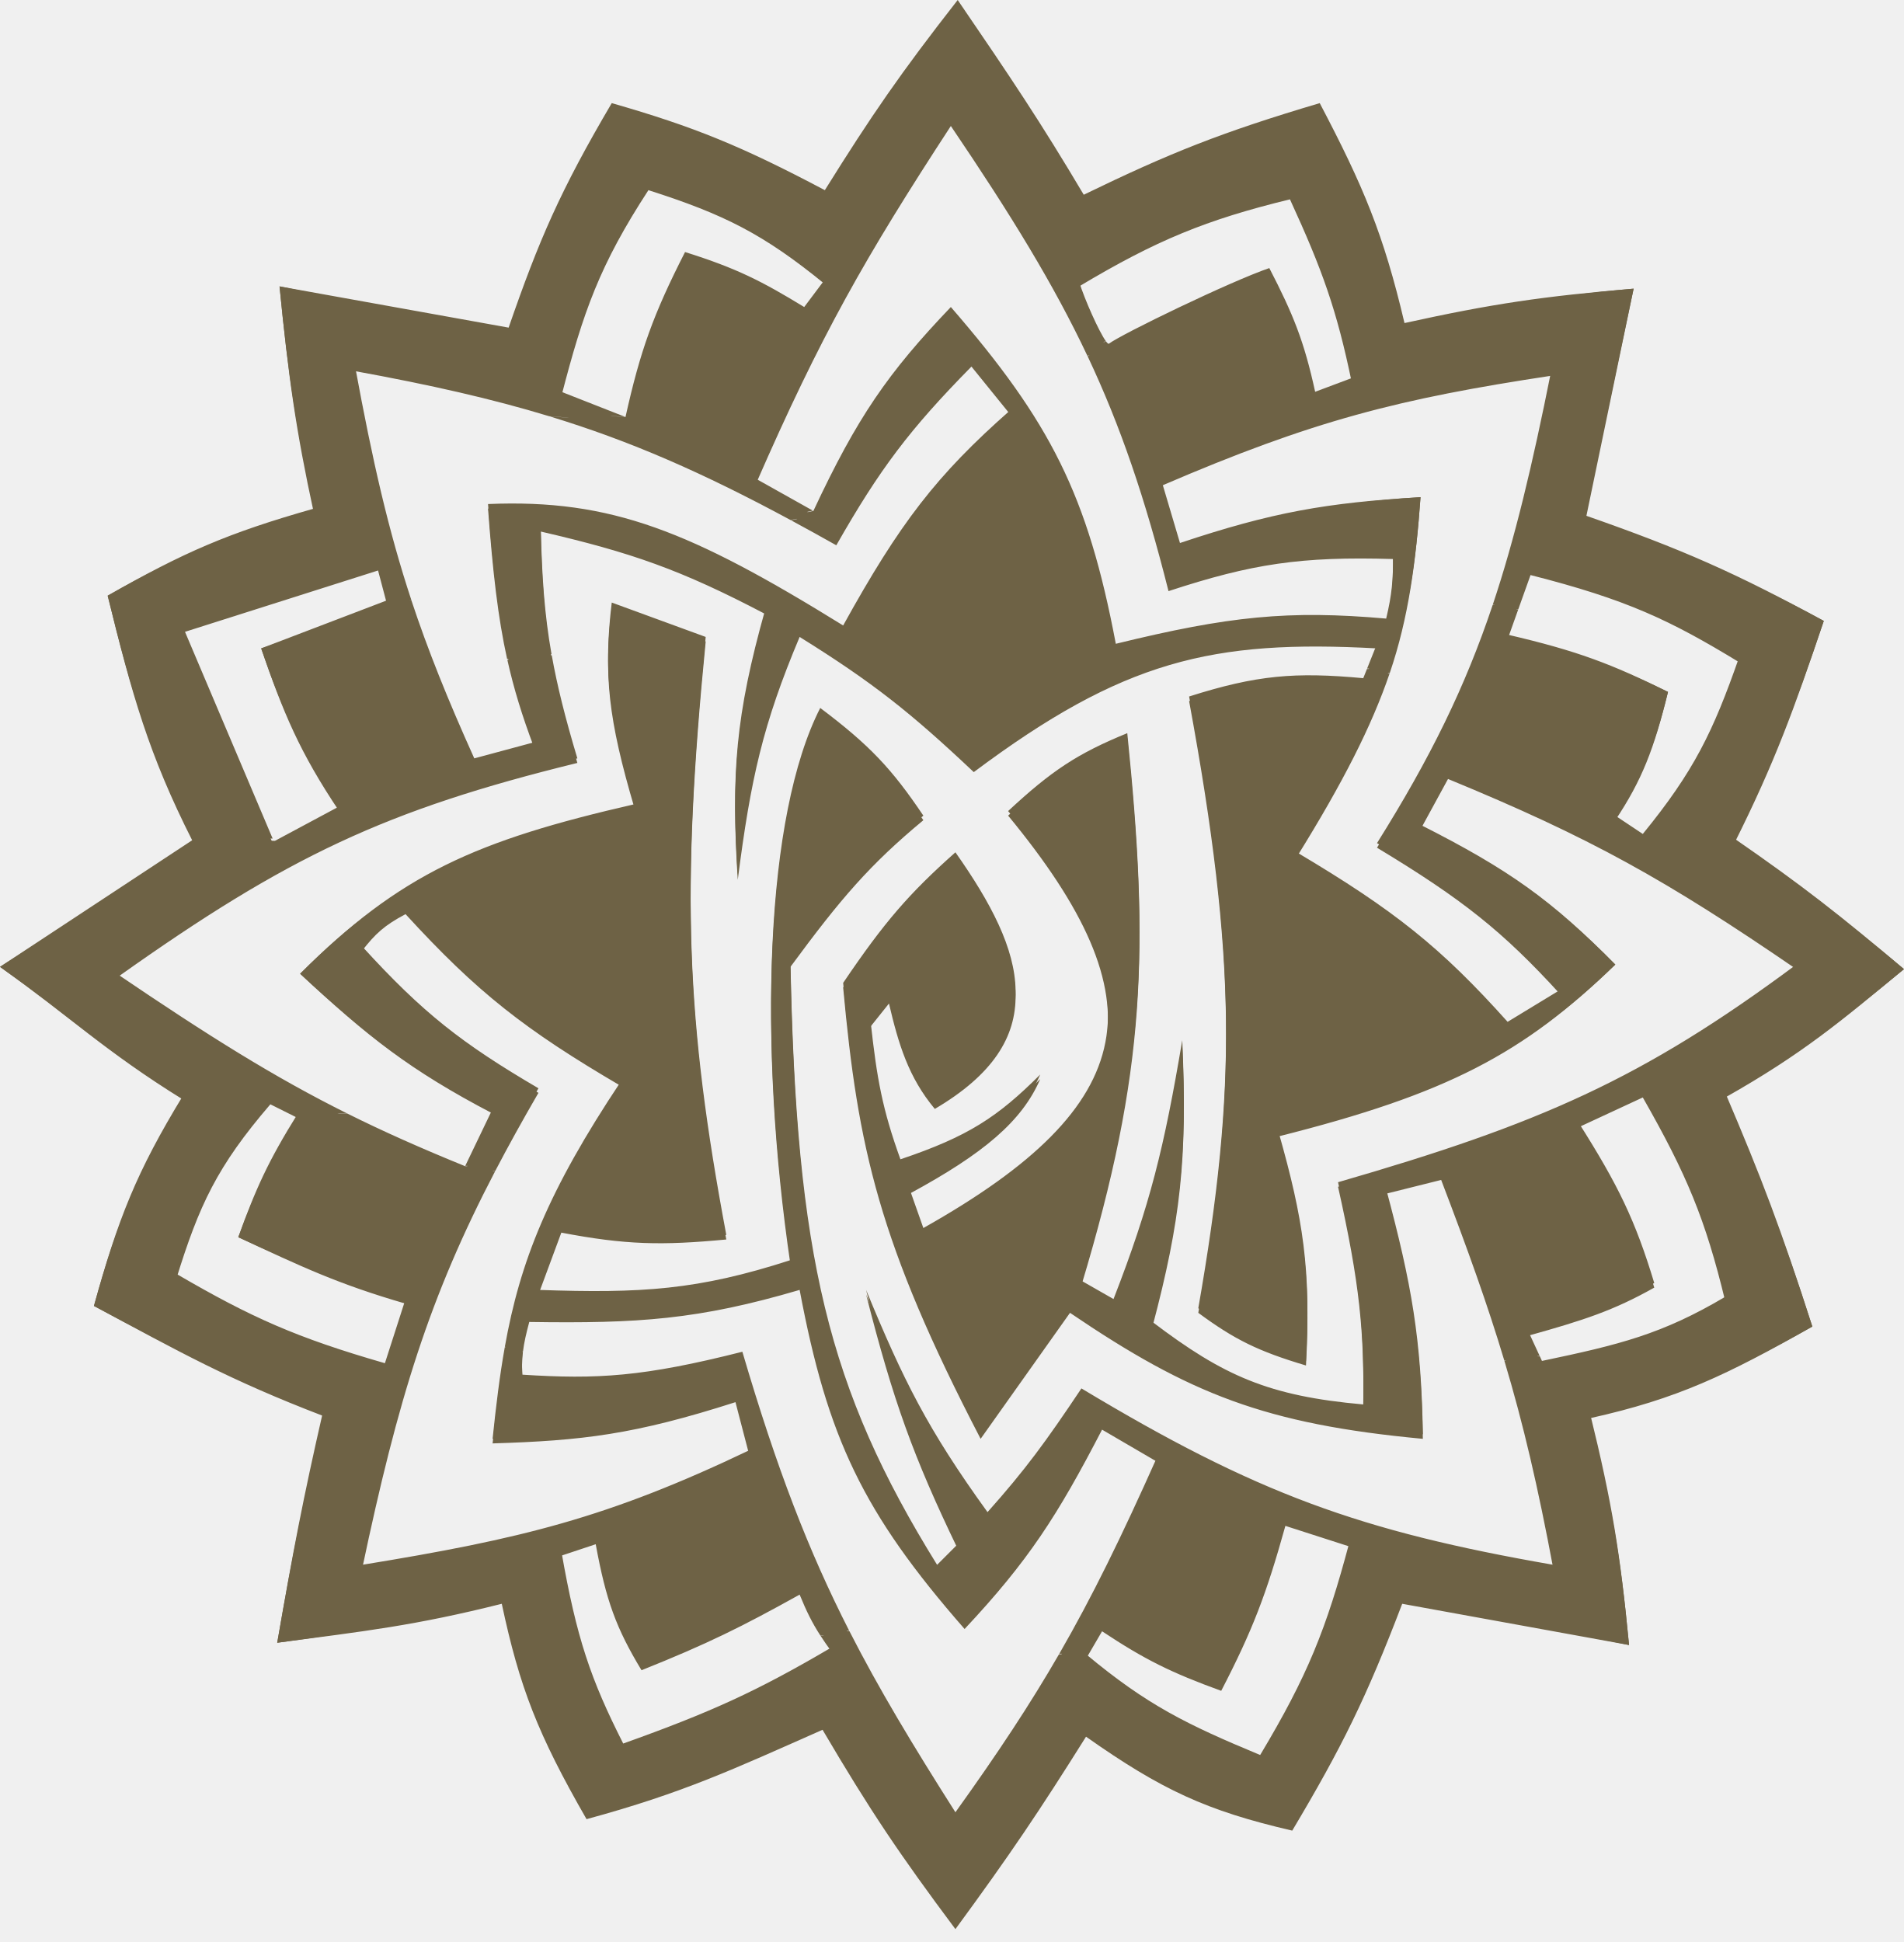
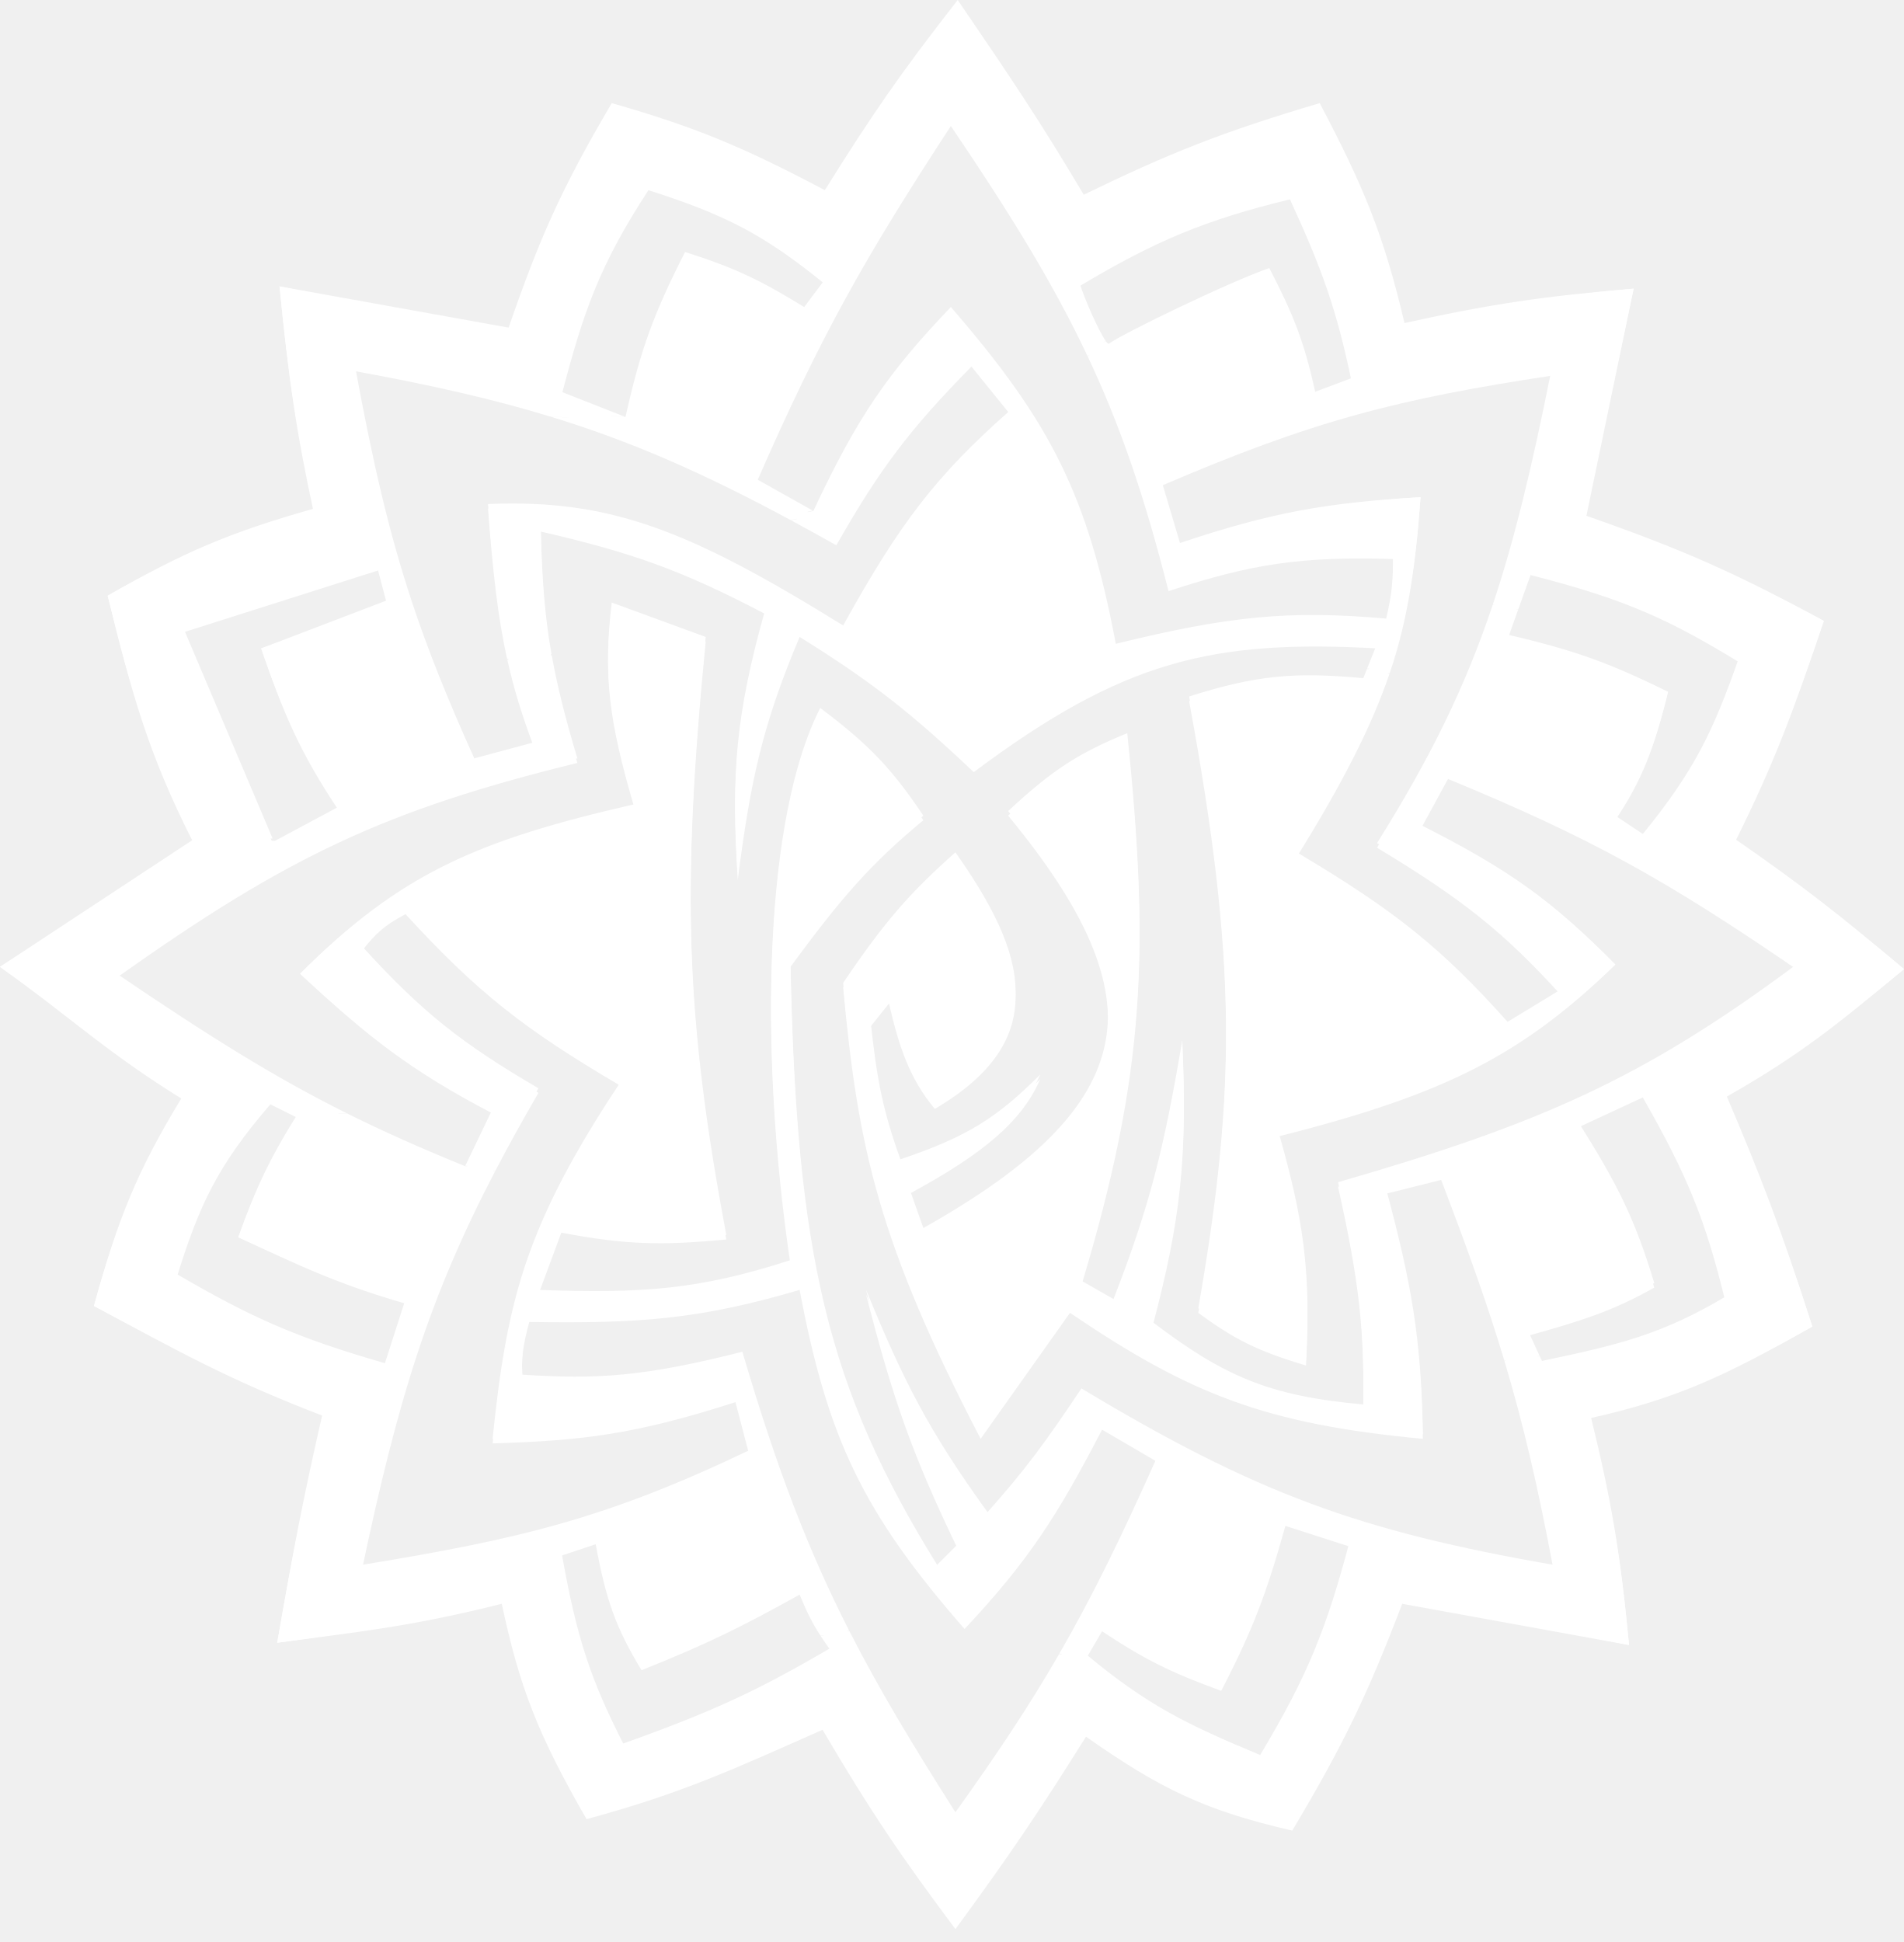
- <svg xmlns="http://www.w3.org/2000/svg" width="50" height="51" viewBox="0 0 50 51" fill="none">
-   <path d="M42.78 43.201L36.823 42.118C35.883 44.581 35.241 45.884 33.935 48.075C31.683 47.553 30.501 47.004 28.52 45.608C27.284 47.577 26.54 48.684 25.09 50.662C23.623 48.697 22.853 47.556 21.601 45.427C19.256 46.463 17.956 47.08 15.403 47.774C14.12 45.541 13.642 44.303 13.177 42.118C10.877 42.695 9.586 42.836 7.28 43.141C7.7 40.715 7.955 39.496 8.484 37.184C6.018 36.238 4.709 35.502 2.467 34.296C3.098 32.012 3.578 30.906 4.813 28.881C2.76 27.611 1.838 26.7 0 25.391L5.114 22.142L7.22 22.202L8.905 21.3C7.867 19.751 7.438 18.716 6.859 17.028L10.168 15.884H10.803C11.232 17.181 11.754 18.482 12.455 20.036L14.019 19.615C13.713 18.803 13.492 18.087 13.323 17.328H14.489C14.632 18.13 14.844 18.977 15.162 20.036C10.119 21.273 7.547 22.497 3.129 25.632C5.558 27.279 7.201 28.406 9.106 29.357L7.814 29.358L7.1 29.001C5.696 30.633 5.227 31.659 4.633 33.574C6.598 34.721 7.785 35.25 10.108 35.921L10.65 34.236C8.87 33.72 7.901 33.258 6.258 32.491C6.717 31.216 7.043 30.624 7.827 29.362H9.118C10.062 29.833 11.057 30.275 12.214 30.746L13.006 30.751C11.281 34.056 10.451 36.73 9.507 41.215C13.682 40.536 15.953 39.986 19.675 38.207L19.314 36.823C16.659 37.675 15.292 37.834 12.936 37.906C13.027 37.027 13.123 36.242 13.256 35.499H13.733C13.706 35.723 13.701 35.944 13.718 36.221C15.68 36.347 16.894 36.279 19.495 35.62C20.4 38.695 21.23 40.846 22.303 42.952L21.545 42.954C21.325 42.614 21.18 42.319 20.999 41.877C19.477 42.724 18.581 43.169 16.847 43.863C16.179 42.757 15.916 42.037 15.644 40.554L14.741 40.854C15.142 43.154 15.517 44.232 16.366 45.909C18.673 45.083 19.877 44.537 21.841 43.382C21.729 43.227 21.633 43.09 21.549 42.96H22.308C23.073 44.461 23.962 45.939 25.09 47.714C26.206 46.157 27.05 44.88 27.811 43.562H28.52C30.125 44.9 31.168 45.41 33.093 46.209C34.333 44.139 34.83 42.908 35.439 40.614L33.755 40.072C33.258 41.858 32.896 42.81 32.07 44.404C30.756 43.926 30.069 43.588 28.941 42.84L28.524 43.555L27.818 43.55C28.688 42.043 29.45 40.482 30.385 38.388L28.941 37.545C27.764 39.815 27.006 40.992 25.331 42.78C22.654 39.721 21.731 37.759 20.999 33.875C18.341 34.657 16.766 34.76 13.899 34.717C13.817 35.023 13.763 35.258 13.734 35.491H13.257C13.657 33.253 14.388 31.4 16.306 28.52C13.781 27.041 12.531 26.062 10.65 24.007C10.092 24.302 9.856 24.523 9.507 24.97C11.106 26.727 12.134 27.524 14.14 28.7C13.723 29.419 13.349 30.094 13.009 30.745L12.218 30.738L12.936 29.242C10.768 28.108 9.651 27.224 7.882 25.572C10.501 22.949 12.512 22.191 16.667 21.239C15.965 18.867 15.853 17.72 16.065 15.945L18.532 16.847C17.877 23.51 18.02 26.935 19.073 32.551C17.38 32.711 16.432 32.694 14.741 32.371L14.14 33.995C16.851 34.09 18.326 34 20.758 33.213C19.907 27.452 20.096 21.54 21.54 18.712C22.835 19.687 23.421 20.31 24.248 21.54C22.846 22.704 22.087 23.585 20.758 25.391C20.908 33.086 21.733 36.577 24.609 41.215L25.15 40.674C23.986 38.26 23.458 36.796 22.744 33.995C23.721 36.365 24.364 37.662 25.933 39.832C26.926 38.719 27.462 37.984 28.399 36.583C32.989 39.343 35.711 40.332 40.794 41.215C40.387 39.039 40.002 37.39 39.507 35.74H40.438L40.493 35.86C42.533 35.434 43.651 35.157 45.307 34.176C44.785 32.013 44.294 30.844 43.141 28.821L41.456 29.603C42.495 31.244 42.943 32.166 43.442 33.815C42.368 34.419 41.593 34.67 40.132 35.078L40.434 35.733H39.505C39.068 34.274 38.544 32.814 37.846 30.987L36.402 31.348C37.078 33.872 37.323 35.282 37.365 37.786C33.225 37.399 31.236 36.606 28.099 34.477L25.752 37.786C23.076 32.638 22.527 30.142 22.142 25.933C23.228 24.327 23.875 23.584 25.09 22.503C26.956 25.15 27.617 27.317 24.549 29.122C23.856 28.292 23.596 27.423 23.345 26.354L22.864 26.956C23.027 28.45 23.173 29.255 23.646 30.566C25.43 29.965 26.201 29.453 27.317 28.339C26.838 29.445 25.834 30.294 23.887 31.348L24.248 32.371C30.024 29.122 30.475 26.273 26.474 21.42C27.618 20.356 28.297 19.909 29.603 19.374C30.173 24.966 30.101 28.11 28.399 33.755L29.242 34.236C30.206 31.757 30.573 30.249 31.047 27.437C31.182 30.422 31.006 32.042 30.265 34.838C32.132 36.255 33.316 36.783 35.8 37.004C35.831 34.967 35.706 33.705 35.138 31.167C40.425 29.639 43.123 28.462 47.172 25.451C43.747 23.102 41.751 21.991 38.026 20.457L37.304 21.781C39.634 22.96 40.759 23.645 42.419 25.331C39.999 27.679 38.008 28.727 33.574 29.844C34.231 32.151 34.426 33.464 34.296 35.86C33.041 35.486 32.421 35.18 31.468 34.477C32.483 28.683 32.475 25.185 31.227 18.412C33.005 17.846 34.008 17.765 35.8 17.93L35.897 17.69H36.491C36.02 19.066 35.275 20.54 34.055 22.503C36.62 24.028 37.839 25 39.591 26.956L40.975 26.113C39.461 24.454 38.401 23.614 36.161 22.262C37.563 20.024 38.474 18.17 39.198 16.011H39.868L39.591 16.787C41.419 17.212 42.324 17.437 43.803 18.171C43.436 19.671 43.121 20.487 42.419 21.54L43.141 22.022C44.486 20.375 44.987 19.336 45.668 17.389C43.858 16.287 42.722 15.745 40.193 15.102L39.87 16.005H39.2C39.78 14.274 40.239 12.346 40.734 9.868C36.735 10.474 34.495 11.038 30.505 12.756L30.987 14.38C33.405 13.572 34.84 13.201 37.304 13.057C37.182 14.755 36.992 16.222 36.495 17.678H35.901L36.161 17.028C31.832 16.791 29.492 17.345 25.572 20.277C23.92 18.718 22.929 17.928 20.999 16.727C20.033 19.022 19.716 20.441 19.374 23.105C19.204 20.439 19.311 18.917 20.096 16.125C17.879 14.962 16.582 14.51 14.2 13.959C14.23 15.256 14.296 16.241 14.484 17.304H13.317C13.076 16.214 12.942 15.034 12.816 13.357C16.06 13.22 18.147 14.074 22.142 16.546C23.631 13.853 24.589 12.604 26.534 10.89L25.511 9.627C23.88 11.284 23.106 12.314 21.962 14.32C21.551 14.089 21.156 13.87 20.772 13.663L21.36 13.538C22.517 11.065 23.32 9.911 24.97 8.183C27.582 11.198 28.561 13.11 29.302 17.028C32.277 16.299 33.837 16.141 36.402 16.366C36.553 15.727 36.587 15.357 36.582 14.681C34.168 14.609 32.877 14.805 30.686 15.524C30.069 13.076 29.427 11.19 28.561 9.354L29.04 9.079C29.078 9.132 29.106 9.157 29.122 9.146C29.456 8.894 32.309 7.511 33.333 7.16C33.962 8.378 34.246 9.078 34.537 10.409L35.499 10.048C35.104 8.138 34.726 7.087 33.875 5.235C31.672 5.772 30.364 6.31 28.339 7.521C28.487 7.997 28.859 8.825 29.037 9.075L28.558 9.349C27.67 7.467 26.546 5.637 24.97 3.309C22.711 6.771 21.558 8.8 19.856 12.696L21.346 13.53L20.763 13.658C18.459 12.416 16.571 11.586 14.44 10.936L16.426 11.071C16.815 9.326 17.155 8.377 17.99 6.739C19.358 7.169 20.015 7.51 21.119 8.183L21.661 7.461C20.044 6.142 19.015 5.63 17.028 4.994C15.747 6.961 15.32 8.174 14.741 10.409L16.416 11.067L14.426 10.932C12.925 10.475 11.301 10.107 9.326 9.747C9.785 12.242 10.203 14.062 10.803 15.882H10.166L9.928 14.982L4.813 16.607L7.16 22.142L5.054 22.082C3.905 19.811 3.47 18.256 2.828 15.644C4.816 14.507 5.996 14.113 8.243 13.478C7.768 11.295 7.575 9.893 7.341 7.521L13.357 8.724C14.156 6.415 14.714 5.123 16.065 2.828C18.231 3.451 19.464 3.954 21.661 5.114C22.888 3.147 23.641 2.052 25.15 0.12C26.559 2.182 27.327 3.325 28.46 5.235C30.728 4.134 32.075 3.595 34.657 2.828C35.805 5.014 36.333 6.268 36.883 8.604C39.202 8.095 40.52 7.782 42.9 7.581L41.637 13.658C44.19 14.55 45.559 15.037 47.894 16.306C47.112 18.632 46.611 20.014 45.547 22.142C47.348 23.388 48.316 24.029 50 25.451C48.345 26.819 47.348 27.667 45.307 28.821C46.262 31.061 46.769 32.267 47.593 34.838C45.339 36.113 44.061 36.732 41.757 37.244C42.331 39.576 42.549 40.787 42.78 43.201Z" fill="#6e6245" />
-   <path d="M42.78 43.201L36.823 41.998C35.883 44.461 35.241 45.764 33.935 47.954C31.683 47.433 30.501 46.883 28.52 45.487C27.284 47.457 26.54 48.564 25.09 50.541C23.623 48.577 22.853 47.435 21.601 45.307C19.256 46.343 17.956 46.96 15.403 47.653C14.12 45.42 13.642 44.183 13.177 41.998C10.877 42.575 9.586 42.836 7.28 43.141C7.7 40.715 7.955 39.376 8.484 37.064C6.018 36.118 4.709 35.502 2.467 34.296C3.098 32.012 3.578 30.785 4.813 28.761C2.76 27.491 1.838 26.7 0 25.391L5.114 22.022L7.22 22.082L8.905 21.179C7.867 19.631 7.438 18.716 6.859 17.028L10.168 15.764H10.803C11.232 17.061 11.754 18.361 12.455 19.916L14.019 19.495C13.713 18.682 13.492 17.966 13.323 17.208H14.489C14.632 18.01 14.844 18.857 15.162 19.916C10.119 21.152 7.486 22.437 3.069 25.572C5.498 27.219 7.201 28.286 9.106 29.236L7.814 29.238L7.1 28.881C5.696 30.513 5.227 31.539 4.633 33.454C6.598 34.6 7.785 35.13 10.108 35.8L10.65 34.115C8.87 33.599 7.901 33.258 6.258 32.491C6.717 31.216 7.037 30.503 7.822 29.242H9.118C10.062 29.713 11.057 30.155 12.214 30.626L13.006 30.631C11.281 33.936 10.451 36.61 9.507 41.095C13.682 40.415 15.953 39.865 19.675 38.087L19.314 36.703C16.659 37.555 15.292 37.714 12.936 37.786C13.027 36.907 13.123 36.122 13.256 35.379H13.733C13.706 35.602 13.701 35.823 13.718 36.101C15.68 36.227 16.894 36.158 19.495 35.499C20.4 38.574 21.23 40.725 22.303 42.831L21.545 42.833C21.325 42.493 21.18 42.198 20.999 41.757C19.477 42.604 18.581 43.048 16.847 43.742C16.179 42.637 15.916 41.916 15.644 40.433L14.741 40.734C15.142 43.033 15.517 44.112 16.366 45.788C18.673 44.963 19.877 44.416 21.841 43.261C21.729 43.107 21.633 42.97 21.549 42.84H22.308C23.073 44.341 23.962 45.819 25.09 47.593C26.206 46.037 27.05 44.76 27.811 43.442H28.52C30.125 44.78 31.168 45.289 33.093 46.089C34.333 44.018 34.83 42.787 35.439 40.493L33.755 39.952C33.258 41.738 32.896 42.69 32.07 44.284C30.756 43.806 30.069 43.468 28.941 42.72L28.524 43.435L27.818 43.43C28.688 41.923 29.45 40.361 30.385 38.267L28.941 37.425C27.764 39.694 27.006 40.872 25.331 42.659C22.654 39.6 21.731 37.639 20.999 33.755C18.341 34.536 16.766 34.64 13.899 34.597C13.817 34.902 13.763 35.138 13.734 35.371H13.257C13.657 33.133 14.388 31.279 16.306 28.399C13.781 26.92 12.531 25.942 10.65 23.887C10.092 24.181 9.856 24.403 9.507 24.85C11.106 26.606 12.134 27.404 14.14 28.58C13.723 29.298 13.349 29.974 13.009 30.624L12.218 30.617L12.936 29.122C10.768 27.988 9.651 27.224 7.882 25.572C10.501 22.949 12.512 22.07 16.667 21.119C15.965 18.747 15.853 17.6 16.065 15.824L18.532 16.727C17.877 23.389 18.02 26.815 19.073 32.431C17.38 32.59 16.432 32.574 14.741 32.25L14.14 33.875C16.851 33.969 18.326 33.88 20.758 33.093C19.907 27.331 20.096 21.42 21.54 18.592C22.835 19.566 23.421 20.19 24.248 21.42C22.846 22.584 22.087 23.465 20.758 25.271C20.908 32.966 21.733 36.456 24.609 41.095L25.15 40.554C23.986 38.14 23.458 36.676 22.744 33.875C23.721 36.245 24.364 37.541 25.933 39.711C26.926 38.598 27.462 37.864 28.399 36.462C32.989 39.223 35.711 40.212 40.794 41.095C40.387 38.918 40.002 37.27 39.507 35.62H40.438L40.493 35.74C42.533 35.313 43.651 35.037 45.307 34.055C44.785 31.893 44.294 30.724 43.141 28.7L41.456 29.483C42.495 31.123 42.943 32.045 43.442 33.694C42.368 34.298 41.593 34.55 40.132 34.958L40.434 35.612H39.505C39.068 34.154 38.544 32.694 37.846 30.866L36.402 31.227C37.078 33.751 37.323 35.162 37.365 37.666C33.225 37.279 31.236 36.486 28.099 34.356L25.752 37.666C23.076 32.518 22.527 30.022 22.142 25.812C23.228 24.206 23.875 23.464 25.09 22.383C26.956 25.03 27.617 27.196 24.549 29.001C23.856 28.171 23.596 27.303 23.345 26.233L22.864 26.835C23.027 28.329 23.173 29.135 23.646 30.445C25.43 29.845 26.201 29.333 27.317 28.219C26.838 29.324 25.834 30.174 23.887 31.227L24.248 32.25C30.024 29.001 30.475 26.153 26.474 21.3C27.618 20.236 28.297 19.788 29.603 19.254C30.173 24.846 30.101 27.99 28.399 33.634L29.242 34.115C30.206 31.637 30.573 30.129 31.047 27.317C31.182 30.302 31.006 31.921 30.265 34.717C32.132 36.134 33.316 36.662 35.8 36.883C35.831 34.846 35.706 33.585 35.138 31.047C40.425 29.519 43.123 28.342 47.172 25.331C43.747 22.981 41.751 21.87 38.026 20.337L37.304 21.661C39.634 22.84 40.759 23.645 42.419 25.331C39.999 27.679 38.008 28.607 33.574 29.723C34.231 32.031 34.426 33.344 34.296 35.74C33.041 35.366 32.421 35.059 31.468 34.356C32.483 28.563 32.475 25.064 31.227 18.291C33.005 17.726 34.008 17.645 35.8 17.81L35.897 17.569H36.491C36.02 18.945 35.275 20.42 34.055 22.383C36.62 23.908 37.839 24.879 39.591 26.835L40.975 25.993C39.461 24.334 38.401 23.493 36.161 22.142C37.563 19.904 38.474 18.049 39.198 15.89H39.868L39.591 16.667C41.419 17.092 42.324 17.437 43.803 18.171C43.436 19.671 43.121 20.367 42.419 21.42L43.141 21.901C44.486 20.254 44.987 19.216 45.668 17.268C43.858 16.166 42.722 15.625 40.193 14.982L39.87 15.884H39.2C39.78 14.153 40.239 12.226 40.734 9.747C36.735 10.354 34.495 10.917 30.505 12.635L30.987 14.26C33.405 13.452 34.84 13.201 37.304 13.057C37.182 14.755 36.992 16.102 36.495 17.557H35.901L36.161 16.907C31.832 16.671 29.492 17.225 25.572 20.156C23.92 18.597 22.929 17.807 20.999 16.607C20.033 18.901 19.716 20.321 19.374 22.984C19.204 20.318 19.311 18.797 20.096 16.005C17.879 14.841 16.582 14.39 14.2 13.839C14.23 15.136 14.296 16.121 14.484 17.183H13.317C13.076 16.093 12.942 14.914 12.816 13.237C16.06 13.1 18.147 13.954 22.142 16.426C23.631 13.733 24.589 12.484 26.534 10.77L25.511 9.507C23.88 11.163 23.106 12.194 21.962 14.2C21.551 13.969 21.156 13.75 20.772 13.543L21.36 13.418C22.517 10.945 23.32 9.79 24.97 8.063C27.582 11.078 28.561 12.989 29.302 16.907C32.277 16.179 33.837 16.02 36.402 16.245C36.553 15.607 36.587 15.237 36.582 14.561C34.168 14.489 32.877 14.685 30.686 15.403C30.069 12.956 29.427 11.069 28.561 9.234L29.04 8.959C29.078 9.011 29.106 9.037 29.122 9.025C29.456 8.773 32.309 7.39 33.333 7.04C33.962 8.257 34.246 8.958 34.537 10.289L35.499 9.928C35.104 8.018 34.726 6.966 33.875 5.114C31.672 5.652 30.364 6.19 28.339 7.401C28.487 7.876 28.859 8.704 29.037 8.954L28.558 9.229C27.67 7.346 26.546 5.517 24.97 3.189C22.711 6.651 21.558 8.679 19.856 12.575L21.346 13.41L20.763 13.538C18.459 12.296 16.571 11.466 14.44 10.816L16.426 10.951C16.815 9.205 17.155 8.256 17.99 6.619C19.358 7.049 20.015 7.39 21.119 8.063L21.661 7.341C20.044 6.021 19.015 5.509 17.028 4.874C15.747 6.84 15.32 8.054 14.741 10.289L16.416 10.947L14.426 10.812C12.925 10.355 11.301 9.987 9.326 9.627C9.785 12.122 10.203 13.942 10.803 15.761H10.166L9.928 14.862L4.813 16.486L7.16 22.022L5.054 21.962C3.905 19.69 3.47 18.256 2.828 15.644C4.816 14.507 5.996 13.993 8.243 13.357C7.768 11.175 7.575 9.893 7.341 7.521L13.357 8.604C14.156 6.295 14.714 5.003 16.065 2.708C18.231 3.33 19.464 3.833 21.661 4.994C22.888 3.027 23.641 1.932 25.15 0C26.559 2.062 27.327 3.205 28.46 5.114C30.728 4.013 32.075 3.475 34.657 2.708C35.805 4.893 36.333 6.148 36.883 8.484C39.202 7.974 40.52 7.782 42.9 7.581L41.637 13.538C44.19 14.43 45.559 15.037 47.894 16.306C47.112 18.632 46.611 19.893 45.547 22.022C47.348 23.268 48.316 24.029 50 25.451C48.345 26.818 47.348 27.547 45.307 28.7C46.262 30.94 46.769 32.267 47.593 34.837C45.339 36.113 44.061 36.611 41.757 37.124C42.331 39.456 42.549 40.787 42.78 43.201Z" fill="#6e6245" />
+ <svg xmlns="http://www.w3.org/2000/svg" viewBox="0 0 50 51" fill="none">
+   <path d="M42.78 43.201L36.823 42.118C35.883 44.581 35.241 45.884 33.935 48.075C31.683 47.553 30.501 47.004 28.52 45.608C27.284 47.577 26.54 48.684 25.09 50.662C23.623 48.697 22.853 47.556 21.601 45.427C19.256 46.463 17.956 47.08 15.403 47.774C14.12 45.541 13.642 44.303 13.177 42.118C10.877 42.695 9.586 42.836 7.28 43.141C7.7 40.715 7.955 39.496 8.484 37.184C6.018 36.238 4.709 35.502 2.467 34.296C3.098 32.012 3.578 30.906 4.813 28.881C2.76 27.611 1.838 26.7 0 25.391L5.114 22.142L7.22 22.202L8.905 21.3C7.867 19.751 7.438 18.716 6.859 17.028L10.168 15.884H10.803C11.232 17.181 11.754 18.482 12.455 20.036L14.019 19.615C13.713 18.803 13.492 18.087 13.323 17.328H14.489C14.632 18.13 14.844 18.977 15.162 20.036C10.119 21.273 7.547 22.497 3.129 25.632C5.558 27.279 7.201 28.406 9.106 29.357L7.814 29.358L7.1 29.001C5.696 30.633 5.227 31.659 4.633 33.574C6.598 34.721 7.785 35.25 10.108 35.921L10.65 34.236C8.87 33.72 7.901 33.258 6.258 32.491C6.717 31.216 7.043 30.624 7.827 29.362H9.118C10.062 29.833 11.057 30.275 12.214 30.746L13.006 30.751C11.281 34.056 10.451 36.73 9.507 41.215C13.682 40.536 15.953 39.986 19.675 38.207L19.314 36.823C16.659 37.675 15.292 37.834 12.936 37.906C13.027 37.027 13.123 36.242 13.256 35.499H13.733C13.706 35.723 13.701 35.944 13.718 36.221C15.68 36.347 16.894 36.279 19.495 35.62C20.4 38.695 21.23 40.846 22.303 42.952L21.545 42.954C21.325 42.614 21.18 42.319 20.999 41.877C19.477 42.724 18.581 43.169 16.847 43.863C16.179 42.757 15.916 42.037 15.644 40.554L14.741 40.854C15.142 43.154 15.517 44.232 16.366 45.909C18.673 45.083 19.877 44.537 21.841 43.382C21.729 43.227 21.633 43.09 21.549 42.96H22.308C23.073 44.461 23.962 45.939 25.09 47.714C26.206 46.157 27.05 44.88 27.811 43.562H28.52C30.125 44.9 31.168 45.41 33.093 46.209C34.333 44.139 34.83 42.908 35.439 40.614L33.755 40.072C33.258 41.858 32.896 42.81 32.07 44.404C30.756 43.926 30.069 43.588 28.941 42.84L28.524 43.555L27.818 43.55C28.688 42.043 29.45 40.482 30.385 38.388L28.941 37.545C27.764 39.815 27.006 40.992 25.331 42.78C22.654 39.721 21.731 37.759 20.999 33.875C18.341 34.657 16.766 34.76 13.899 34.717C13.817 35.023 13.763 35.258 13.734 35.491H13.257C13.657 33.253 14.388 31.4 16.306 28.52C13.781 27.041 12.531 26.062 10.65 24.007C10.092 24.302 9.856 24.523 9.507 24.97C11.106 26.727 12.134 27.524 14.14 28.7C13.723 29.419 13.349 30.094 13.009 30.745L12.218 30.738L12.936 29.242C10.768 28.108 9.651 27.224 7.882 25.572C10.501 22.949 12.512 22.191 16.667 21.239C15.965 18.867 15.853 17.72 16.065 15.945L18.532 16.847C17.877 23.51 18.02 26.935 19.073 32.551C17.38 32.711 16.432 32.694 14.741 32.371L14.14 33.995C16.851 34.09 18.326 34 20.758 33.213C19.907 27.452 20.096 21.54 21.54 18.712C22.835 19.687 23.421 20.31 24.248 21.54C22.846 22.704 22.087 23.585 20.758 25.391C20.908 33.086 21.733 36.577 24.609 41.215L25.15 40.674C23.986 38.26 23.458 36.796 22.744 33.995C23.721 36.365 24.364 37.662 25.933 39.832C26.926 38.719 27.462 37.984 28.399 36.583C32.989 39.343 35.711 40.332 40.794 41.215C40.387 39.039 40.002 37.39 39.507 35.74H40.438L40.493 35.86C42.533 35.434 43.651 35.157 45.307 34.176C44.785 32.013 44.294 30.844 43.141 28.821L41.456 29.603C42.495 31.244 42.943 32.166 43.442 33.815C42.368 34.419 41.593 34.67 40.132 35.078L40.434 35.733H39.505C39.068 34.274 38.544 32.814 37.846 30.987L36.402 31.348C37.078 33.872 37.323 35.282 37.365 37.786C33.225 37.399 31.236 36.606 28.099 34.477L25.752 37.786C23.076 32.638 22.527 30.142 22.142 25.933C23.228 24.327 23.875 23.584 25.09 22.503C26.956 25.15 27.617 27.317 24.549 29.122C23.856 28.292 23.596 27.423 23.345 26.354L22.864 26.956C23.027 28.45 23.173 29.255 23.646 30.566C25.43 29.965 26.201 29.453 27.317 28.339C26.838 29.445 25.834 30.294 23.887 31.348L24.248 32.371C30.024 29.122 30.475 26.273 26.474 21.42C27.618 20.356 28.297 19.909 29.603 19.374C30.173 24.966 30.101 28.11 28.399 33.755L29.242 34.236C30.206 31.757 30.573 30.249 31.047 27.437C31.182 30.422 31.006 32.042 30.265 34.838C32.132 36.255 33.316 36.783 35.8 37.004C35.831 34.967 35.706 33.705 35.138 31.167C40.425 29.639 43.123 28.462 47.172 25.451C43.747 23.102 41.751 21.991 38.026 20.457L37.304 21.781C39.634 22.96 40.759 23.645 42.419 25.331C39.999 27.679 38.008 28.727 33.574 29.844C34.231 32.151 34.426 33.464 34.296 35.86C33.041 35.486 32.421 35.18 31.468 34.477C32.483 28.683 32.475 25.185 31.227 18.412C33.005 17.846 34.008 17.765 35.8 17.93L35.897 17.69H36.491C36.02 19.066 35.275 20.54 34.055 22.503C36.62 24.028 37.839 25 39.591 26.956L40.975 26.113C39.461 24.454 38.401 23.614 36.161 22.262C37.563 20.024 38.474 18.17 39.198 16.011H39.868L39.591 16.787C41.419 17.212 42.324 17.437 43.803 18.171C43.436 19.671 43.121 20.487 42.419 21.54L43.141 22.022C44.486 20.375 44.987 19.336 45.668 17.389C43.858 16.287 42.722 15.745 40.193 15.102L39.87 16.005H39.2C39.78 14.274 40.239 12.346 40.734 9.868C36.735 10.474 34.495 11.038 30.505 12.756L30.987 14.38C33.405 13.572 34.84 13.201 37.304 13.057C37.182 14.755 36.992 16.222 36.495 17.678H35.901L36.161 17.028C31.832 16.791 29.492 17.345 25.572 20.277C23.92 18.718 22.929 17.928 20.999 16.727C20.033 19.022 19.716 20.441 19.374 23.105C19.204 20.439 19.311 18.917 20.096 16.125C17.879 14.962 16.582 14.51 14.2 13.959C14.23 15.256 14.296 16.241 14.484 17.304H13.317C13.076 16.214 12.942 15.034 12.816 13.357C16.06 13.22 18.147 14.074 22.142 16.546C23.631 13.853 24.589 12.604 26.534 10.89L25.511 9.627C23.88 11.284 23.106 12.314 21.962 14.32C21.551 14.089 21.156 13.87 20.772 13.663L21.36 13.538C22.517 11.065 23.32 9.911 24.97 8.183C27.582 11.198 28.561 13.11 29.302 17.028C32.277 16.299 33.837 16.141 36.402 16.366C36.553 15.727 36.587 15.357 36.582 14.681C34.168 14.609 32.877 14.805 30.686 15.524C30.069 13.076 29.427 11.19 28.561 9.354L29.04 9.079C29.078 9.132 29.106 9.157 29.122 9.146C29.456 8.894 32.309 7.511 33.333 7.16C33.962 8.378 34.246 9.078 34.537 10.409L35.499 10.048C35.104 8.138 34.726 7.087 33.875 5.235C31.672 5.772 30.364 6.31 28.339 7.521C28.487 7.997 28.859 8.825 29.037 9.075L28.558 9.349C27.67 7.467 26.546 5.637 24.97 3.309C22.711 6.771 21.558 8.8 19.856 12.696L21.346 13.53L20.763 13.658C18.459 12.416 16.571 11.586 14.44 10.936L16.426 11.071C16.815 9.326 17.155 8.377 17.99 6.739C19.358 7.169 20.015 7.51 21.119 8.183L21.661 7.461C20.044 6.142 19.015 5.63 17.028 4.994C15.747 6.961 15.32 8.174 14.741 10.409L16.416 11.067L14.426 10.932C12.925 10.475 11.301 10.107 9.326 9.747C9.785 12.242 10.203 14.062 10.803 15.882H10.166L9.928 14.982L4.813 16.607L7.16 22.142L5.054 22.082C3.905 19.811 3.47 18.256 2.828 15.644C4.816 14.507 5.996 14.113 8.243 13.478C7.768 11.295 7.575 9.893 7.341 7.521L13.357 8.724C14.156 6.415 14.714 5.123 16.065 2.828C18.231 3.451 19.464 3.954 21.661 5.114C22.888 3.147 23.641 2.052 25.15 0.12C26.559 2.182 27.327 3.325 28.46 5.235C30.728 4.134 32.075 3.595 34.657 2.828C35.805 5.014 36.333 6.268 36.883 8.604C39.202 8.095 40.52 7.782 42.9 7.581L41.637 13.658C44.19 14.55 45.559 15.037 47.894 16.306C47.112 18.632 46.611 20.014 45.547 22.142C47.348 23.388 48.316 24.029 50 25.451C48.345 26.819 47.348 27.667 45.307 28.821C46.262 31.061 46.769 32.267 47.593 34.838C45.339 36.113 44.061 36.732 41.757 37.244C42.331 39.576 42.549 40.787 42.78 43.201Z" fill="white" />
+   <path d="M42.78 43.201L36.823 41.998C35.883 44.461 35.241 45.764 33.935 47.954C31.683 47.433 30.501 46.883 28.52 45.487C27.284 47.457 26.54 48.564 25.09 50.541C23.623 48.577 22.853 47.435 21.601 45.307C19.256 46.343 17.956 46.96 15.403 47.653C14.12 45.42 13.642 44.183 13.177 41.998C10.877 42.575 9.586 42.836 7.28 43.141C7.7 40.715 7.955 39.376 8.484 37.064C6.018 36.118 4.709 35.502 2.467 34.296C3.098 32.012 3.578 30.785 4.813 28.761C2.76 27.491 1.838 26.7 0 25.391L5.114 22.022L7.22 22.082L8.905 21.179C7.867 19.631 7.438 18.716 6.859 17.028L10.168 15.764H10.803C11.232 17.061 11.754 18.361 12.455 19.916L14.019 19.495C13.713 18.682 13.492 17.966 13.323 17.208H14.489C14.632 18.01 14.844 18.857 15.162 19.916C10.119 21.152 7.486 22.437 3.069 25.572C5.498 27.219 7.201 28.286 9.106 29.236L7.814 29.238L7.1 28.881C5.696 30.513 5.227 31.539 4.633 33.454C6.598 34.6 7.785 35.13 10.108 35.8L10.65 34.115C8.87 33.599 7.901 33.258 6.258 32.491C6.717 31.216 7.037 30.503 7.822 29.242H9.118C10.062 29.713 11.057 30.155 12.214 30.626L13.006 30.631C11.281 33.936 10.451 36.61 9.507 41.095C13.682 40.415 15.953 39.865 19.675 38.087L19.314 36.703C16.659 37.555 15.292 37.714 12.936 37.786C13.027 36.907 13.123 36.122 13.256 35.379H13.733C13.706 35.602 13.701 35.823 13.718 36.101C15.68 36.227 16.894 36.158 19.495 35.499C20.4 38.574 21.23 40.725 22.303 42.831L21.545 42.833C21.325 42.493 21.18 42.198 20.999 41.757C19.477 42.604 18.581 43.048 16.847 43.742C16.179 42.637 15.916 41.916 15.644 40.433L14.741 40.734C15.142 43.033 15.517 44.112 16.366 45.788C18.673 44.963 19.877 44.416 21.841 43.261C21.729 43.107 21.633 42.97 21.549 42.84H22.308C23.073 44.341 23.962 45.819 25.09 47.593C26.206 46.037 27.05 44.76 27.811 43.442H28.52C30.125 44.78 31.168 45.289 33.093 46.089C34.333 44.018 34.83 42.787 35.439 40.493L33.755 39.952C33.258 41.738 32.896 42.69 32.07 44.284C30.756 43.806 30.069 43.468 28.941 42.72L28.524 43.435L27.818 43.43C28.688 41.923 29.45 40.361 30.385 38.267L28.941 37.425C27.764 39.694 27.006 40.872 25.331 42.659C22.654 39.6 21.731 37.639 20.999 33.755C18.341 34.536 16.766 34.64 13.899 34.597C13.817 34.902 13.763 35.138 13.734 35.371H13.257C13.657 33.133 14.388 31.279 16.306 28.399C13.781 26.92 12.531 25.942 10.65 23.887C10.092 24.181 9.856 24.403 9.507 24.85C11.106 26.606 12.134 27.404 14.14 28.58C13.723 29.298 13.349 29.974 13.009 30.624L12.218 30.617L12.936 29.122C10.768 27.988 9.651 27.224 7.882 25.572C10.501 22.949 12.512 22.07 16.667 21.119C15.965 18.747 15.853 17.6 16.065 15.824L18.532 16.727C17.877 23.389 18.02 26.815 19.073 32.431C17.38 32.59 16.432 32.574 14.741 32.25L14.14 33.875C16.851 33.969 18.326 33.88 20.758 33.093C19.907 27.331 20.096 21.42 21.54 18.592C22.835 19.566 23.421 20.19 24.248 21.42C22.846 22.584 22.087 23.465 20.758 25.271C20.908 32.966 21.733 36.456 24.609 41.095L25.15 40.554C23.986 38.14 23.458 36.676 22.744 33.875C23.721 36.245 24.364 37.541 25.933 39.711C26.926 38.598 27.462 37.864 28.399 36.462C32.989 39.223 35.711 40.212 40.794 41.095C40.387 38.918 40.002 37.27 39.507 35.62H40.438L40.493 35.74C42.533 35.313 43.651 35.037 45.307 34.055C44.785 31.893 44.294 30.724 43.141 28.7L41.456 29.483C42.495 31.123 42.943 32.045 43.442 33.694C42.368 34.298 41.593 34.55 40.132 34.958L40.434 35.612H39.505C39.068 34.154 38.544 32.694 37.846 30.866L36.402 31.227C37.078 33.751 37.323 35.162 37.365 37.666C33.225 37.279 31.236 36.486 28.099 34.356L25.752 37.666C23.076 32.518 22.527 30.022 22.142 25.812C23.228 24.206 23.875 23.464 25.09 22.383C26.956 25.03 27.617 27.196 24.549 29.001C23.856 28.171 23.596 27.303 23.345 26.233L22.864 26.835C23.027 28.329 23.173 29.135 23.646 30.445C25.43 29.845 26.201 29.333 27.317 28.219C26.838 29.324 25.834 30.174 23.887 31.227L24.248 32.25C30.024 29.001 30.475 26.153 26.474 21.3C27.618 20.236 28.297 19.788 29.603 19.254C30.173 24.846 30.101 27.99 28.399 33.634L29.242 34.115C30.206 31.637 30.573 30.129 31.047 27.317C31.182 30.302 31.006 31.921 30.265 34.717C32.132 36.134 33.316 36.662 35.8 36.883C35.831 34.846 35.706 33.585 35.138 31.047C40.425 29.519 43.123 28.342 47.172 25.331C43.747 22.981 41.751 21.87 38.026 20.337L37.304 21.661C39.634 22.84 40.759 23.645 42.419 25.331C39.999 27.679 38.008 28.607 33.574 29.723C34.231 32.031 34.426 33.344 34.296 35.74C33.041 35.366 32.421 35.059 31.468 34.356C32.483 28.563 32.475 25.064 31.227 18.291C33.005 17.726 34.008 17.645 35.8 17.81L35.897 17.569H36.491C36.02 18.945 35.275 20.42 34.055 22.383C36.62 23.908 37.839 24.879 39.591 26.835L40.975 25.993C39.461 24.334 38.401 23.493 36.161 22.142C37.563 19.904 38.474 18.049 39.198 15.89H39.868L39.591 16.667C41.419 17.092 42.324 17.437 43.803 18.171C43.436 19.671 43.121 20.367 42.419 21.42L43.141 21.901C44.486 20.254 44.987 19.216 45.668 17.268C43.858 16.166 42.722 15.625 40.193 14.982L39.87 15.884H39.2C39.78 14.153 40.239 12.226 40.734 9.747C36.735 10.354 34.495 10.917 30.505 12.635L30.987 14.26C33.405 13.452 34.84 13.201 37.304 13.057C37.182 14.755 36.992 16.102 36.495 17.557H35.901L36.161 16.907C31.832 16.671 29.492 17.225 25.572 20.156C23.92 18.597 22.929 17.807 20.999 16.607C20.033 18.901 19.716 20.321 19.374 22.984C19.204 20.318 19.311 18.797 20.096 16.005C17.879 14.841 16.582 14.39 14.2 13.839C14.23 15.136 14.296 16.121 14.484 17.183H13.317C13.076 16.093 12.942 14.914 12.816 13.237C16.06 13.1 18.147 13.954 22.142 16.426C23.631 13.733 24.589 12.484 26.534 10.77L25.511 9.507C23.88 11.163 23.106 12.194 21.962 14.2C21.551 13.969 21.156 13.75 20.772 13.543L21.36 13.418C22.517 10.945 23.32 9.79 24.97 8.063C27.582 11.078 28.561 12.989 29.302 16.907C32.277 16.179 33.837 16.02 36.402 16.245C36.553 15.607 36.587 15.237 36.582 14.561C34.168 14.489 32.877 14.685 30.686 15.403C30.069 12.956 29.427 11.069 28.561 9.234L29.04 8.959C29.078 9.011 29.106 9.037 29.122 9.025C29.456 8.773 32.309 7.39 33.333 7.04C33.962 8.257 34.246 8.958 34.537 10.289L35.499 9.928C35.104 8.018 34.726 6.966 33.875 5.114C31.672 5.652 30.364 6.19 28.339 7.401C28.487 7.876 28.859 8.704 29.037 8.954L28.558 9.229C27.67 7.346 26.546 5.517 24.97 3.189C22.711 6.651 21.558 8.679 19.856 12.575L21.346 13.41L20.763 13.538C18.459 12.296 16.571 11.466 14.44 10.816L16.426 10.951C16.815 9.205 17.155 8.256 17.99 6.619C19.358 7.049 20.015 7.39 21.119 8.063L21.661 7.341C20.044 6.021 19.015 5.509 17.028 4.874C15.747 6.84 15.32 8.054 14.741 10.289L16.416 10.947L14.426 10.812C12.925 10.355 11.301 9.987 9.326 9.627C9.785 12.122 10.203 13.942 10.803 15.761H10.166L9.928 14.862L4.813 16.486L7.16 22.022L5.054 21.962C3.905 19.69 3.47 18.256 2.828 15.644C4.816 14.507 5.996 13.993 8.243 13.357C7.768 11.175 7.575 9.893 7.341 7.521L13.357 8.604C14.156 6.295 14.714 5.003 16.065 2.708C18.231 3.33 19.464 3.833 21.661 4.994C22.888 3.027 23.641 1.932 25.15 0C26.559 2.062 27.327 3.205 28.46 5.114C30.728 4.013 32.075 3.475 34.657 2.708C35.805 4.893 36.333 6.148 36.883 8.484C39.202 7.974 40.52 7.782 42.9 7.581L41.637 13.538C44.19 14.43 45.559 15.037 47.894 16.306C47.112 18.632 46.611 19.893 45.547 22.022C47.348 23.268 48.316 24.029 50 25.451C48.345 26.818 47.348 27.547 45.307 28.7C46.262 30.94 46.769 32.267 47.593 34.837C45.339 36.113 44.061 36.611 41.757 37.124C42.331 39.456 42.549 40.787 42.78 43.201Z" fill="white" />
</svg>
